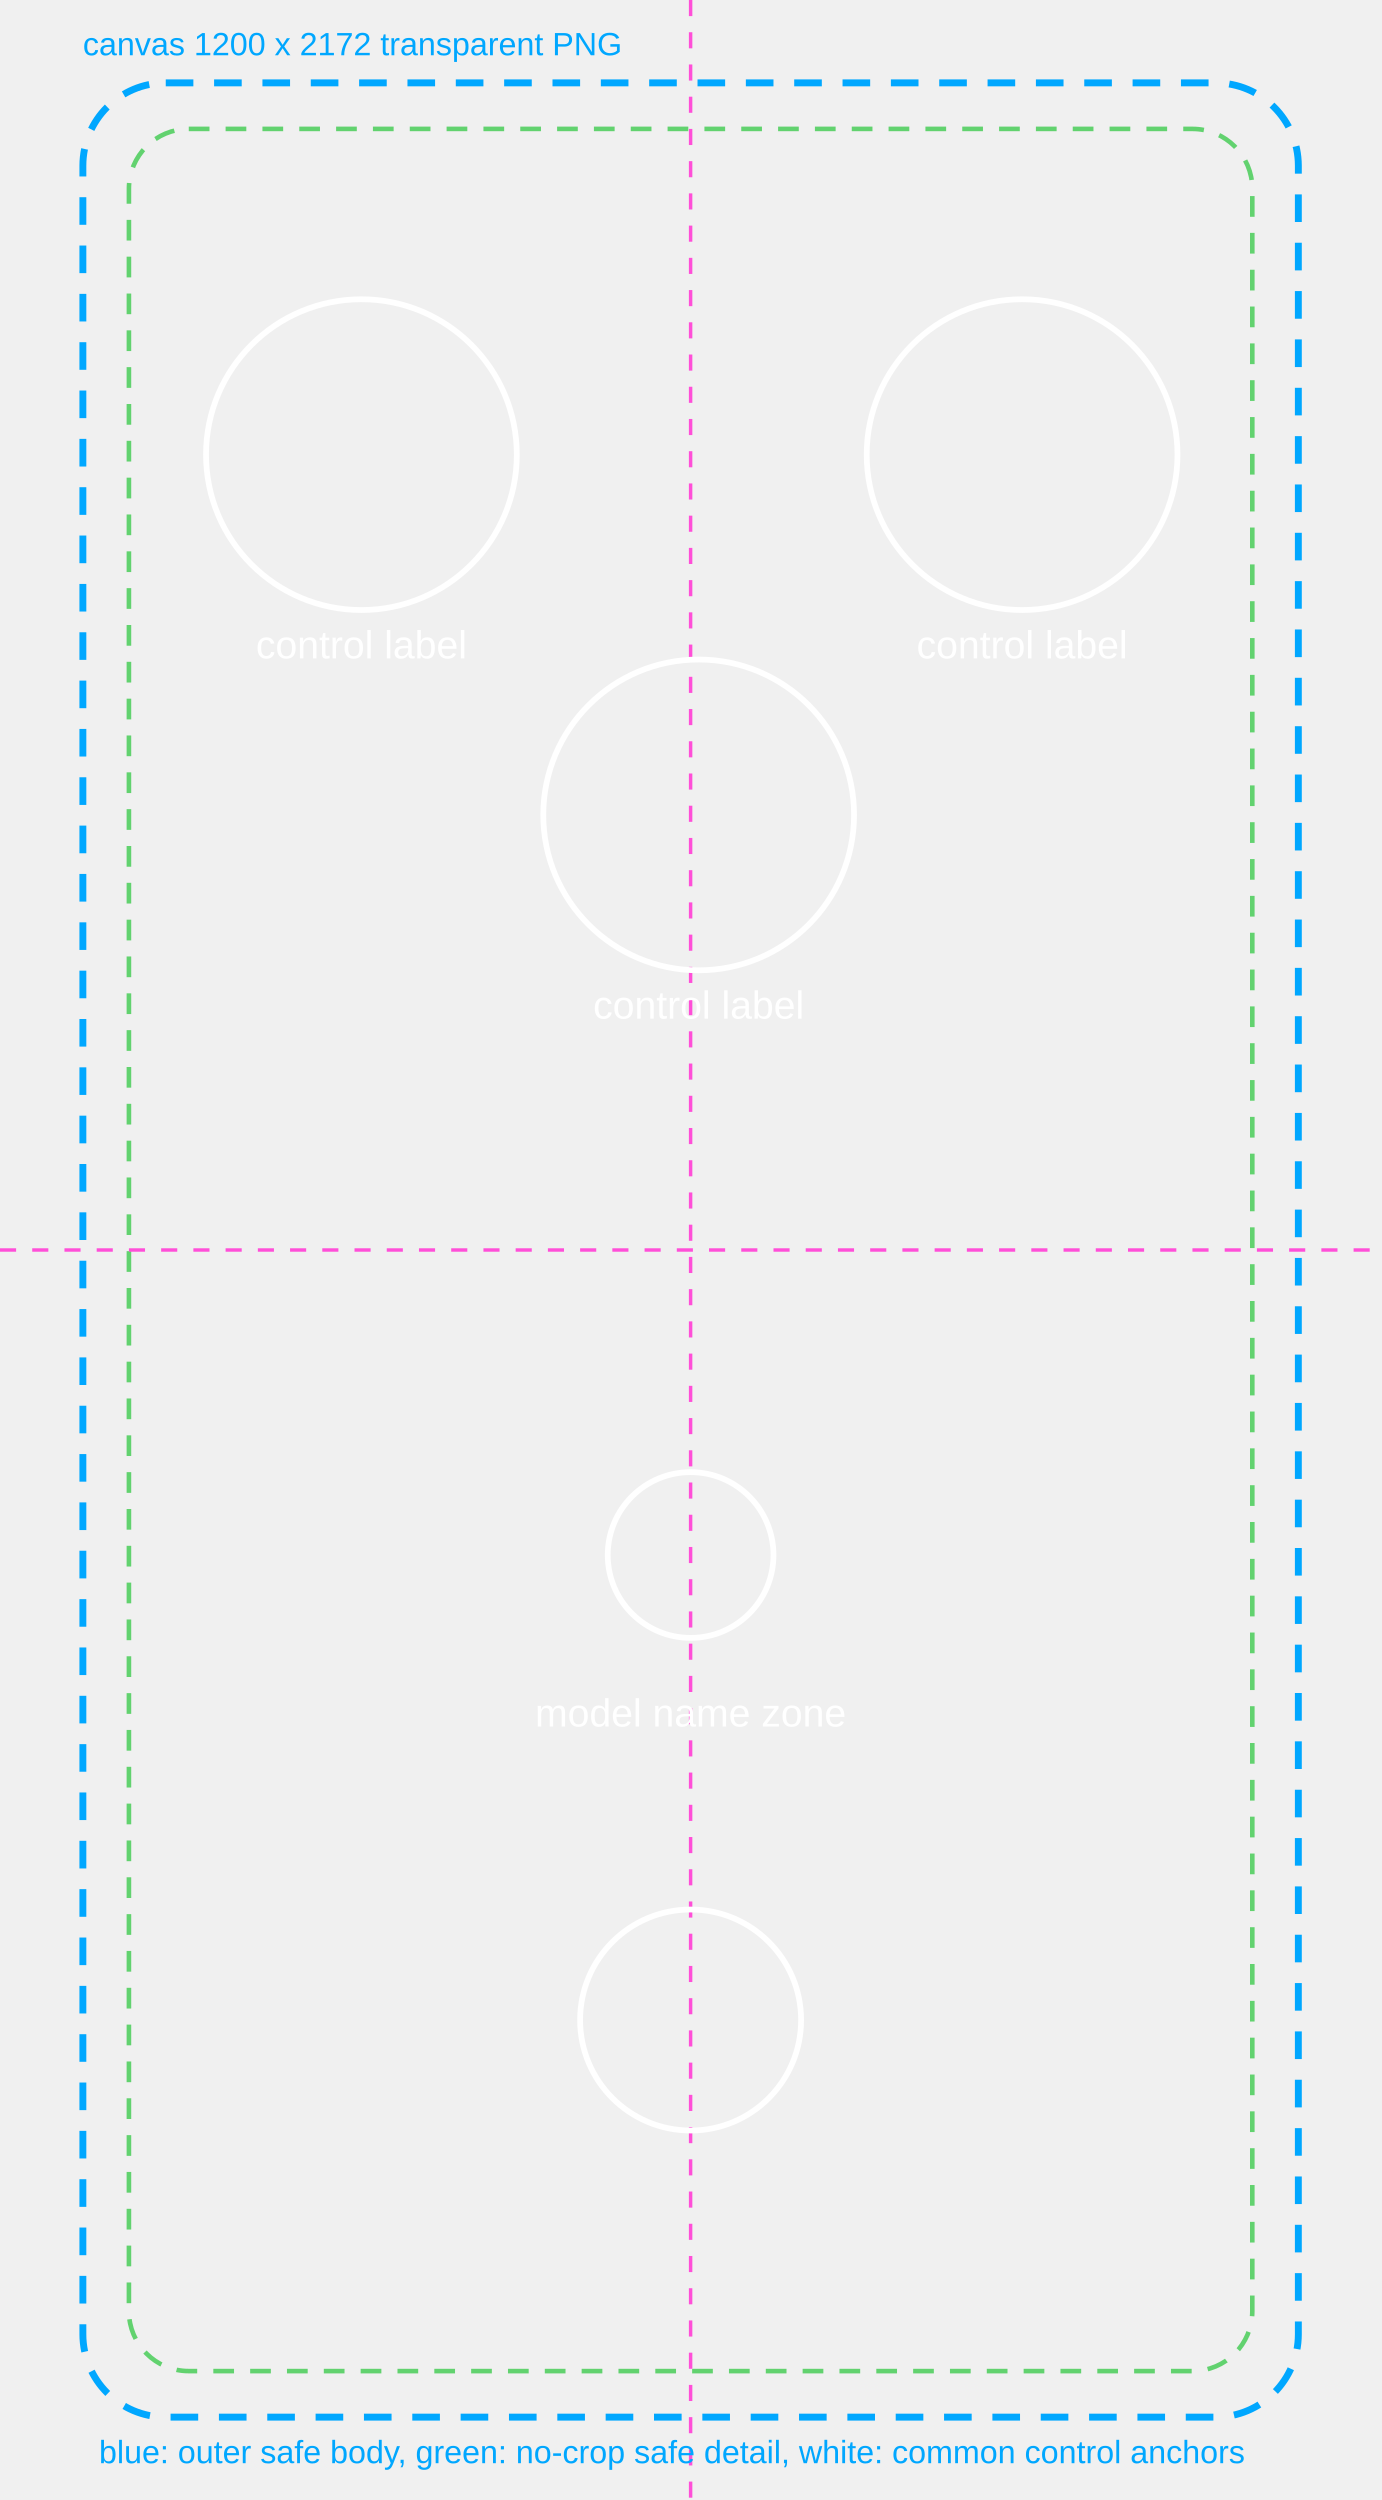
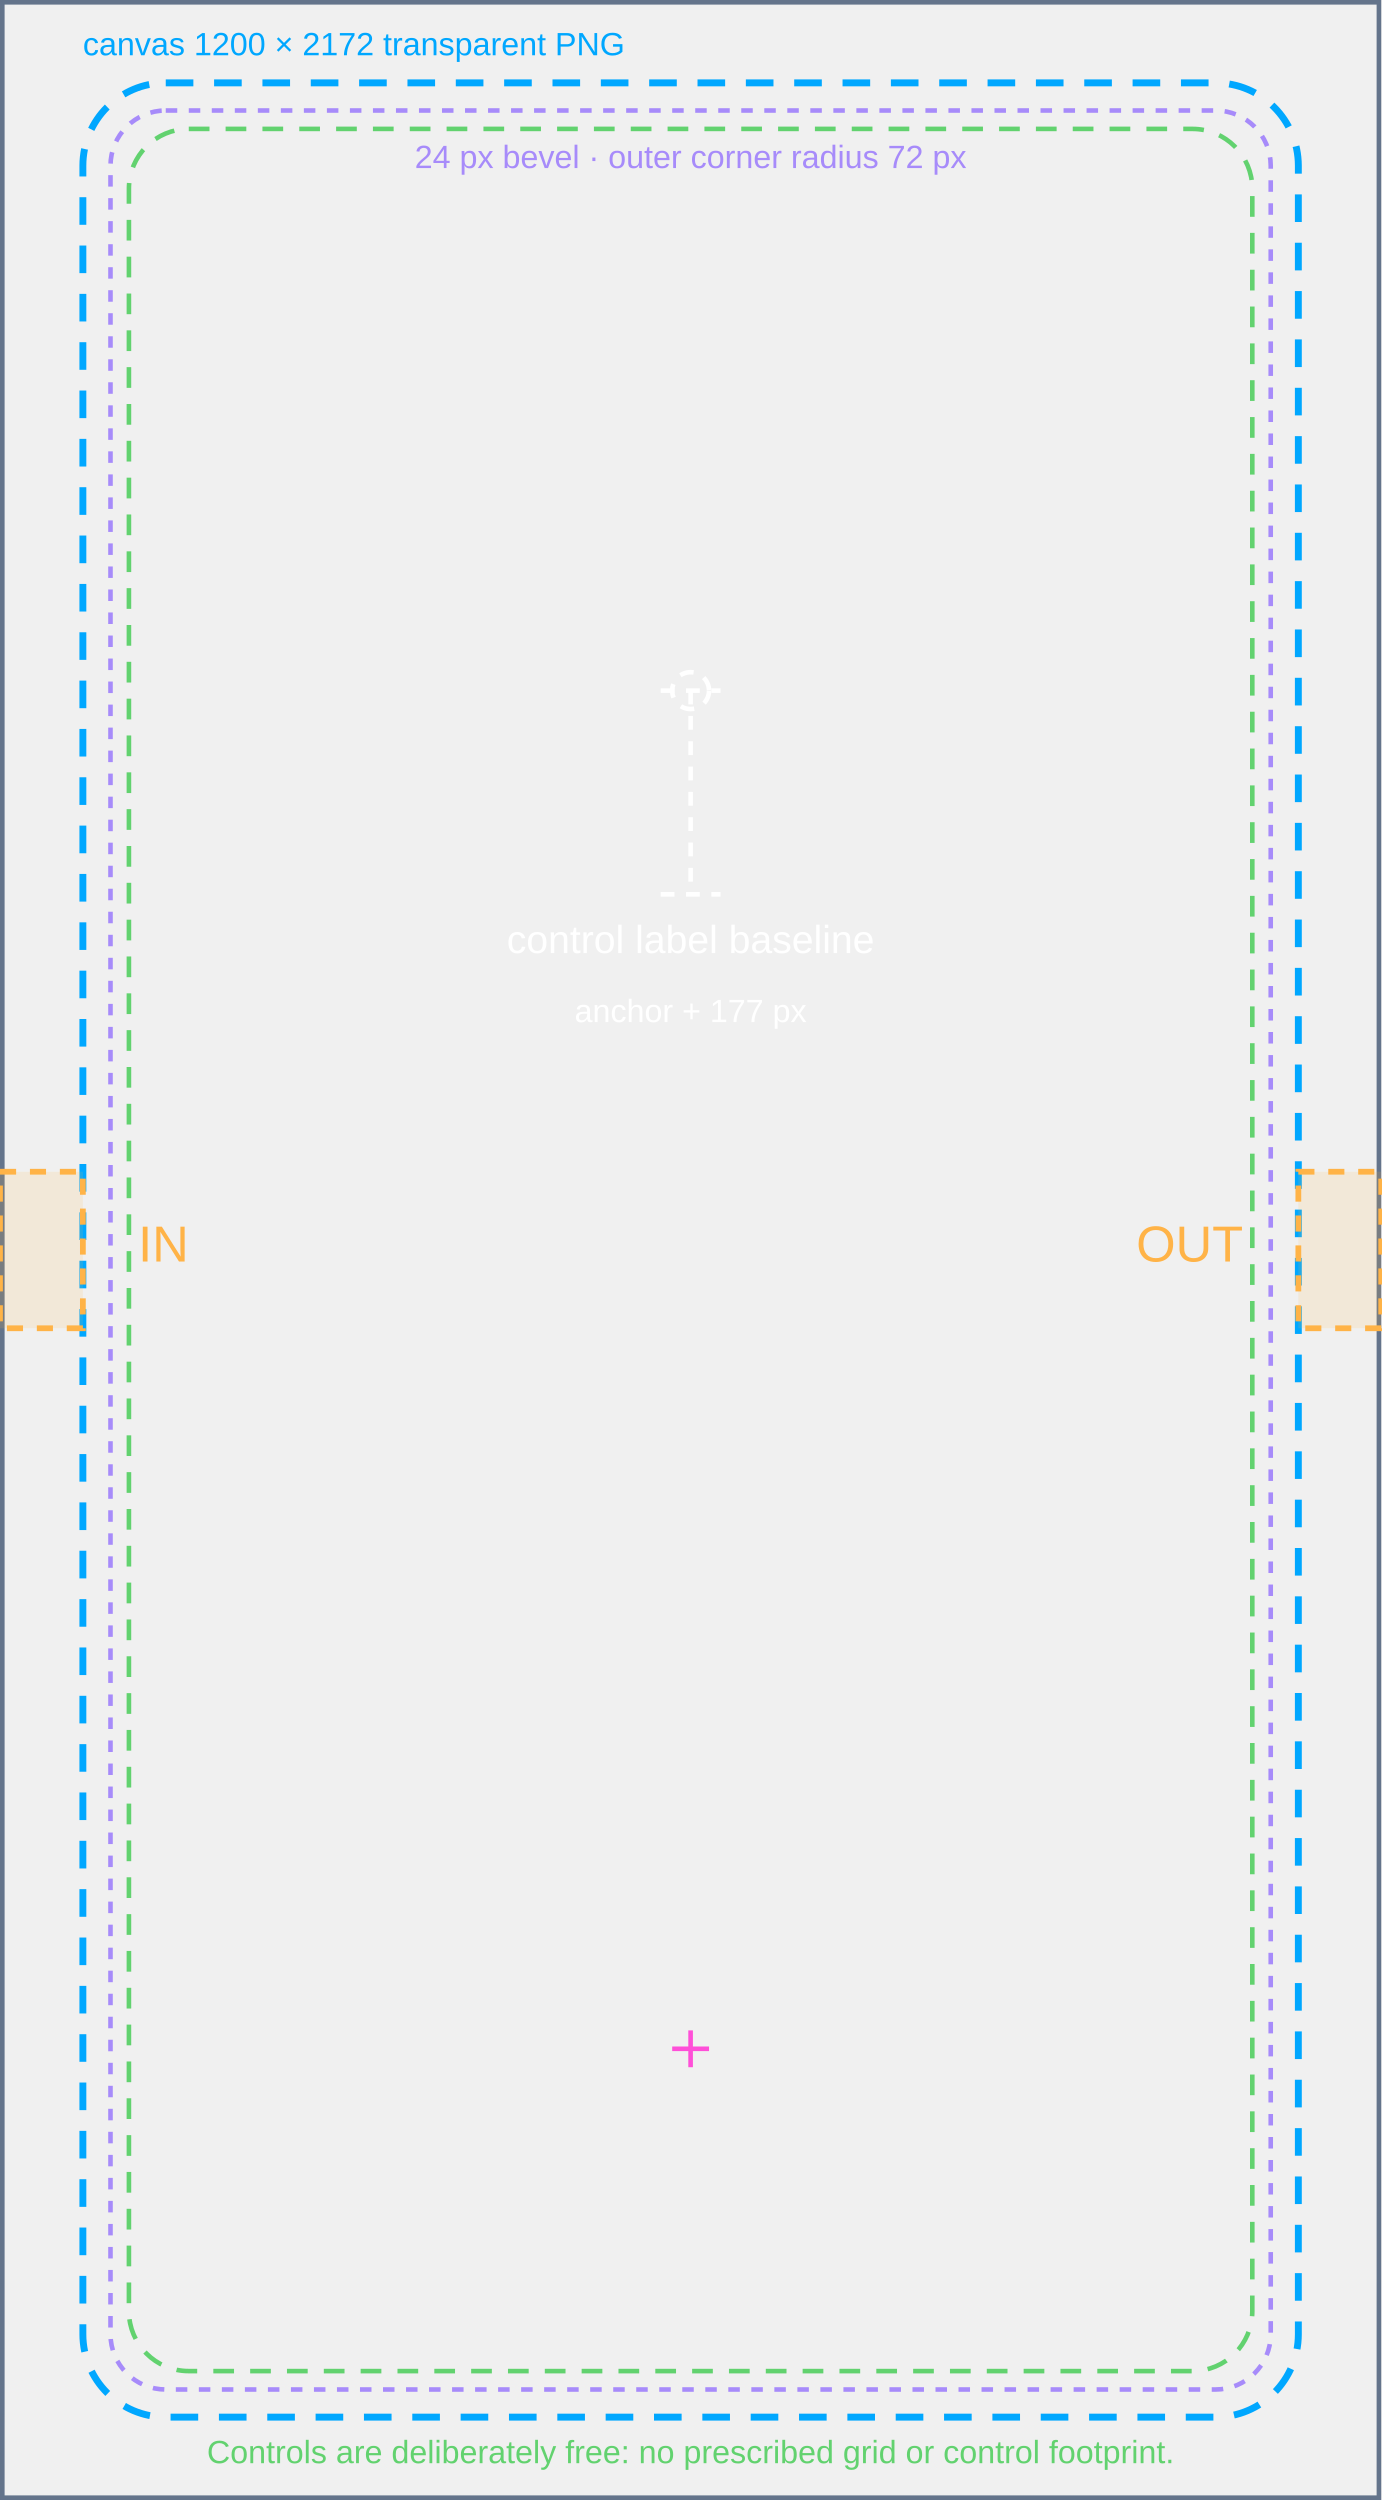
<svg xmlns="http://www.w3.org/2000/svg" width="1200" height="2172" viewBox="0 0 1200 2172">
  <rect width="1200" height="2172" fill="none" />
-   <rect x="72" y="72" width="1056" height="2028" rx="72" fill="none" stroke="#00a7ff" stroke-width="6" stroke-dasharray="24 18" />
-   <rect x="112" y="112" width="976" height="1948" rx="52" fill="none" stroke="#62d26f" stroke-width="4" stroke-dasharray="18 14" />
-   <line x1="600" y1="0" x2="600" y2="2172" stroke="#ff4fd8" stroke-width="3" stroke-dasharray="14 14" />
-   <line x1="0" y1="1086" x2="1200" y2="1086" stroke="#ff4fd8" stroke-width="3" stroke-dasharray="14 14" />
-   <g fill="none" stroke="#ffffff" stroke-width="5">
-     <circle cx="314" cy="395" r="135" />
-     <circle cx="888" cy="395" r="135" />
-     <circle cx="607" cy="708" r="135" />
-     <circle cx="600" cy="1351" r="72" />
-     <circle cx="600" cy="1755" r="96" />
+   <rect x="2" y="2" width="1196" height="2168" fill="none" stroke="#64748b" stroke-width="4" />
+   <g fill="none">
+     <rect x="72" y="72" width="1056" height="2028" rx="72" stroke="#00a7ff" stroke-width="6" stroke-dasharray="24 18" />
+     <rect x="96" y="96" width="1008" height="1980" rx="48" stroke="#a78bfa" stroke-width="4" stroke-dasharray="10 10" />
+     <rect x="112" y="112" width="976" height="1948" rx="52" stroke="#62d26f" stroke-width="4" stroke-dasharray="18 14" />
  </g>
-   <g font-family="Arial, Helvetica, sans-serif" font-size="34" fill="#ffffff">
-     <text x="314" y="572" text-anchor="middle">control label</text>
-     <text x="888" y="572" text-anchor="middle">control label</text>
-     <text x="607" y="885" text-anchor="middle">control label</text>
-     <text x="600" y="1500" text-anchor="middle">model name zone</text>
+   <g fill="#ffb347" fill-opacity="0.14" stroke="#ffb347" stroke-width="5" stroke-dasharray="14 12">
+     <rect x="0" y="1018" width="72" height="136" />
+     <rect x="1128" y="1018" width="72" height="136" />
  </g>
-   <g font-family="Arial, Helvetica, sans-serif" font-size="28" fill="#00a7ff">
-     <text x="72" y="48">canvas 1200 x 2172 transparent PNG</text>
-     <text x="86" y="2140">blue: outer safe body, green: no-crop safe detail, white: common control anchors</text>
+   <g stroke="#ff4fd8" stroke-width="4">
+     <line x1="584" y1="1780" x2="616" y2="1780" />
+     <line x1="600" y1="1764" x2="600" y2="1796" />
+   </g>
+   <g fill="none" stroke="#ffffff" stroke-width="4" stroke-dasharray="12 10">
+     <circle cx="600" cy="600" r="16" />
+     <line x1="600" y1="600" x2="600" y2="777" />
+     <line x1="574" y1="600" x2="626" y2="600" />
+     <line x1="574" y1="777" x2="626" y2="777" />
+   </g>
+   <g font-family="Arial, Helvetica, sans-serif" fill="#ffffff">
+     <text x="600" y="828" font-size="34" text-anchor="middle">control label baseline</text>
+     <text x="600" y="888" font-size="28" text-anchor="middle">anchor + 177 px</text>
+   </g>
+   <g font-family="Arial, Helvetica, sans-serif" font-size="28">
+     <text x="72" y="48" fill="#00a7ff">canvas 1200 × 2172 transparent PNG</text>
+     <text x="600" y="146" fill="#a78bfa" text-anchor="middle">24 px bevel · outer corner radius 72 px</text>
+     <text x="120" y="1096" fill="#ffb347" font-size="44" text-anchor="start">IN</text>
+     <text x="1080" y="1096" fill="#ffb347" font-size="44" text-anchor="end">OUT</text>
+     <text x="600" y="2140" fill="#62d26f" text-anchor="middle">Controls are deliberately free: no prescribed grid or control footprint.</text>
  </g>
</svg>
